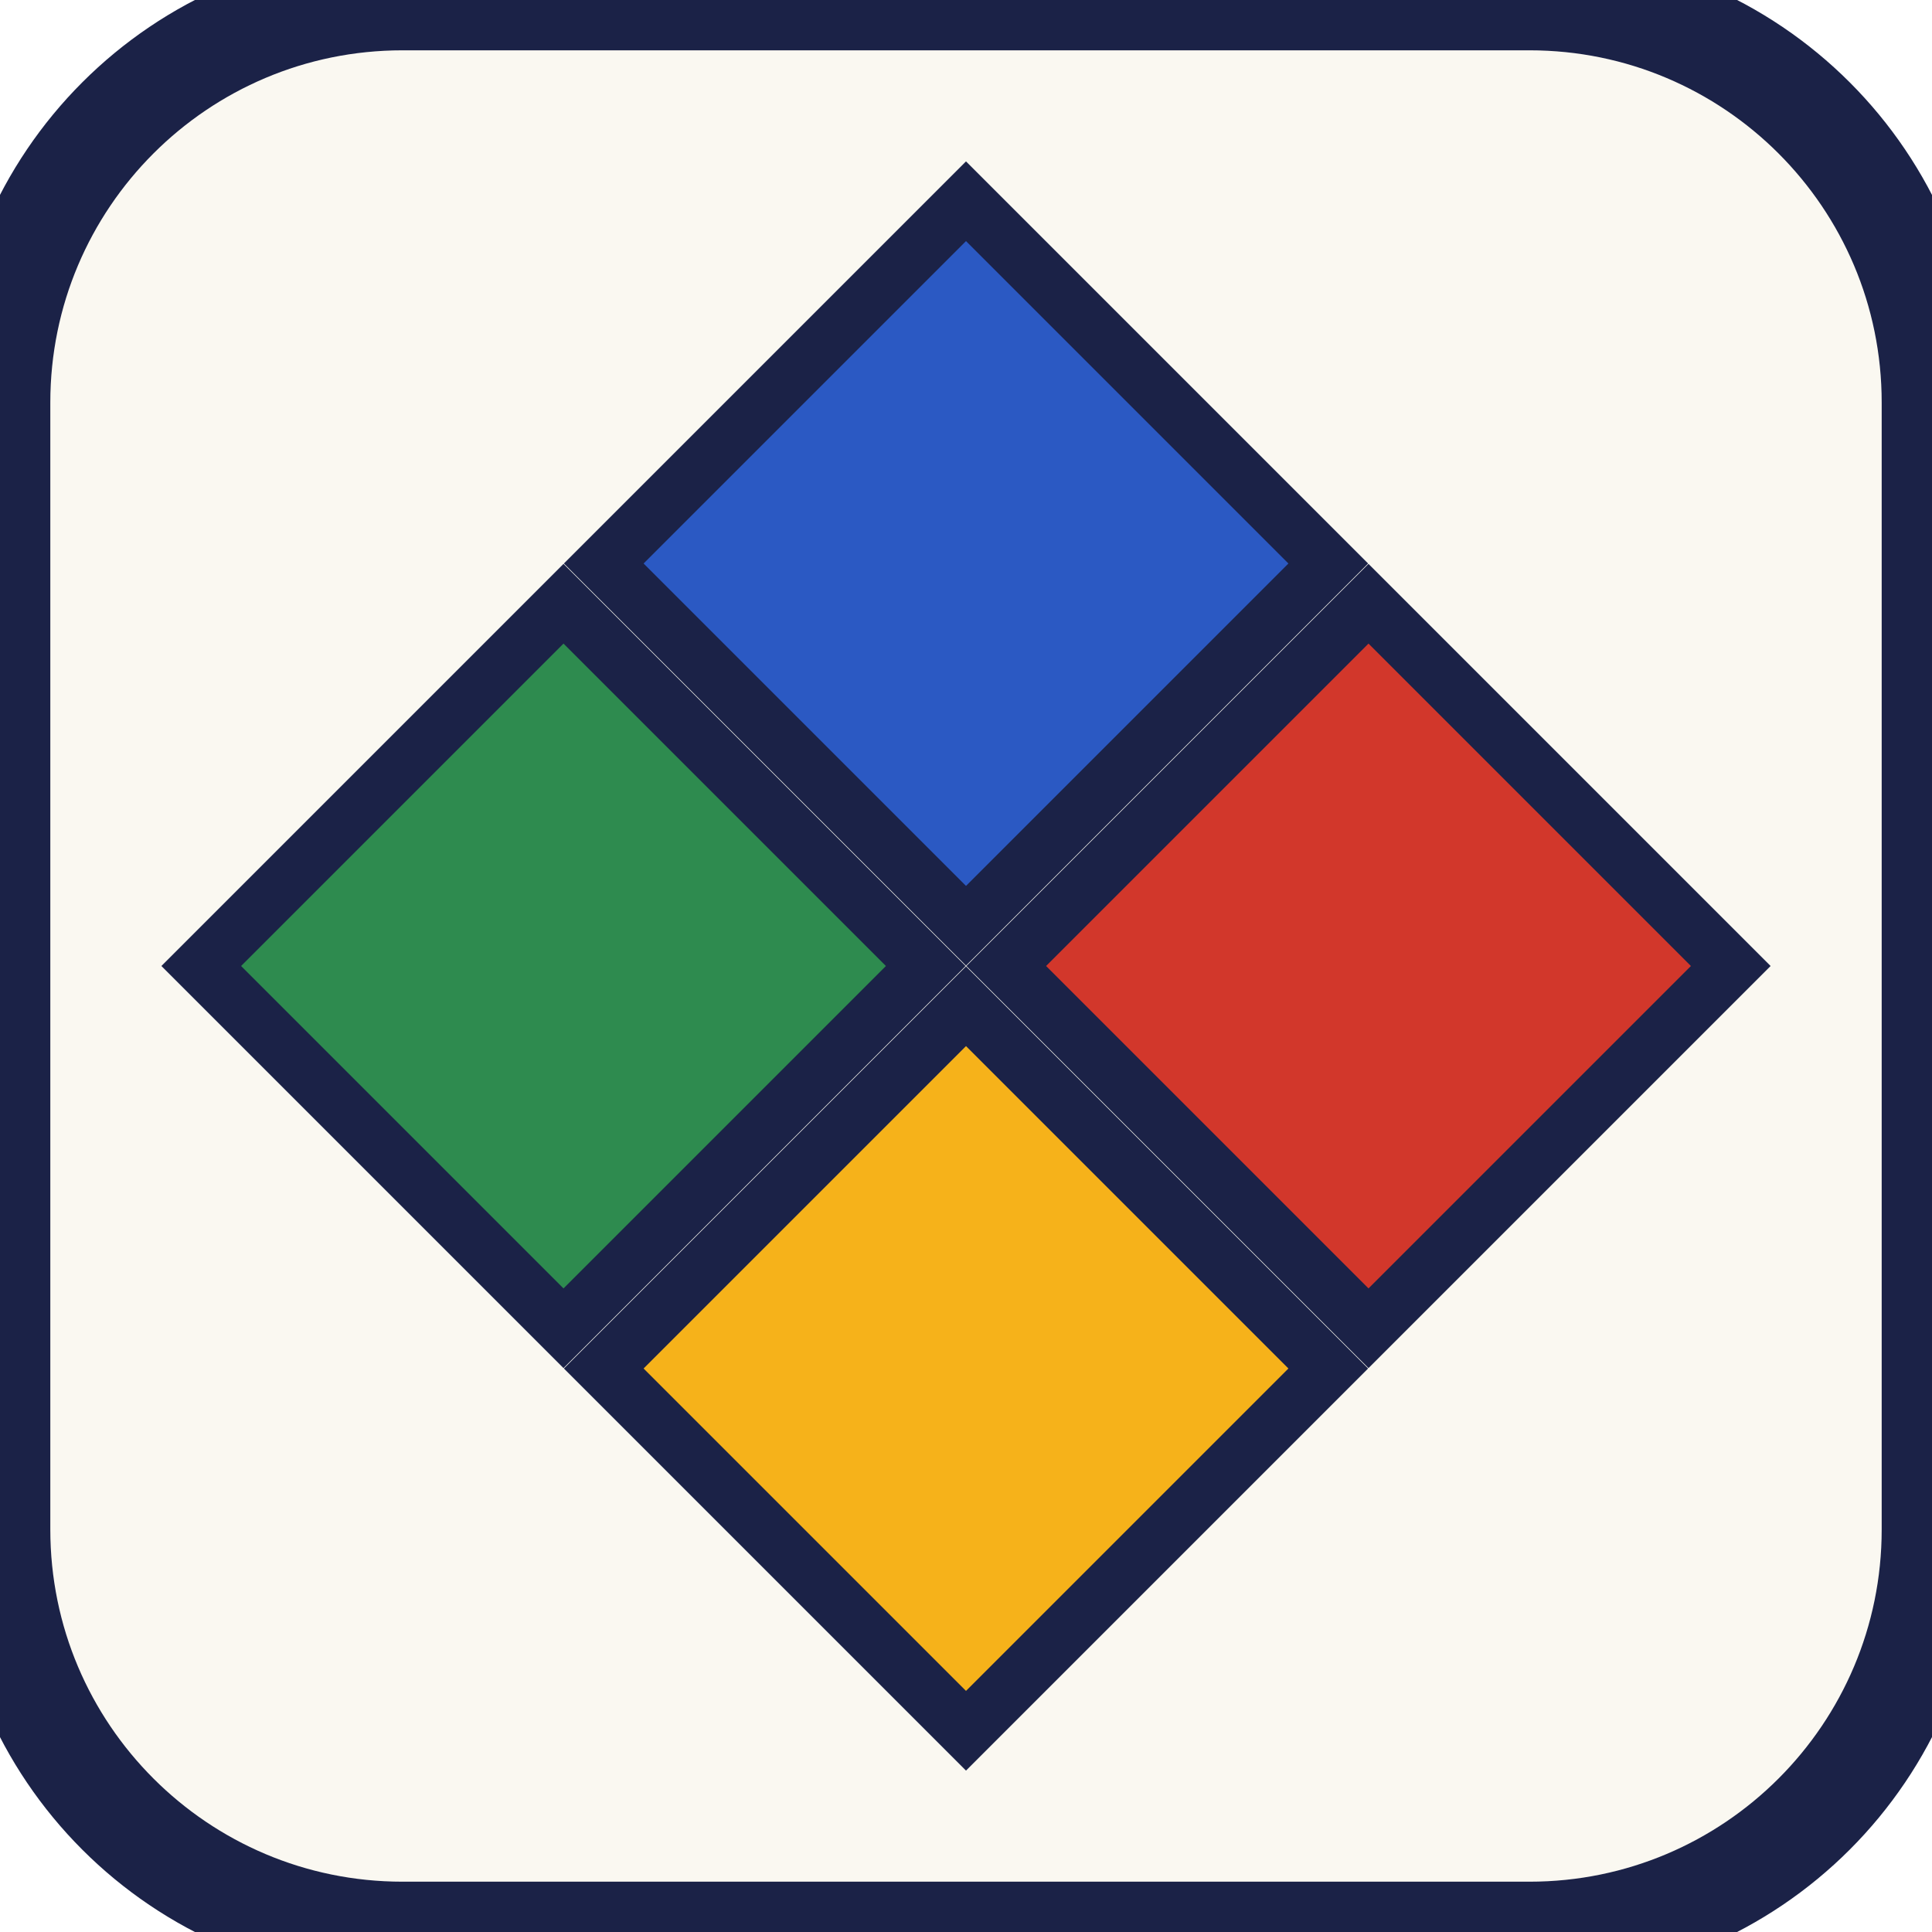
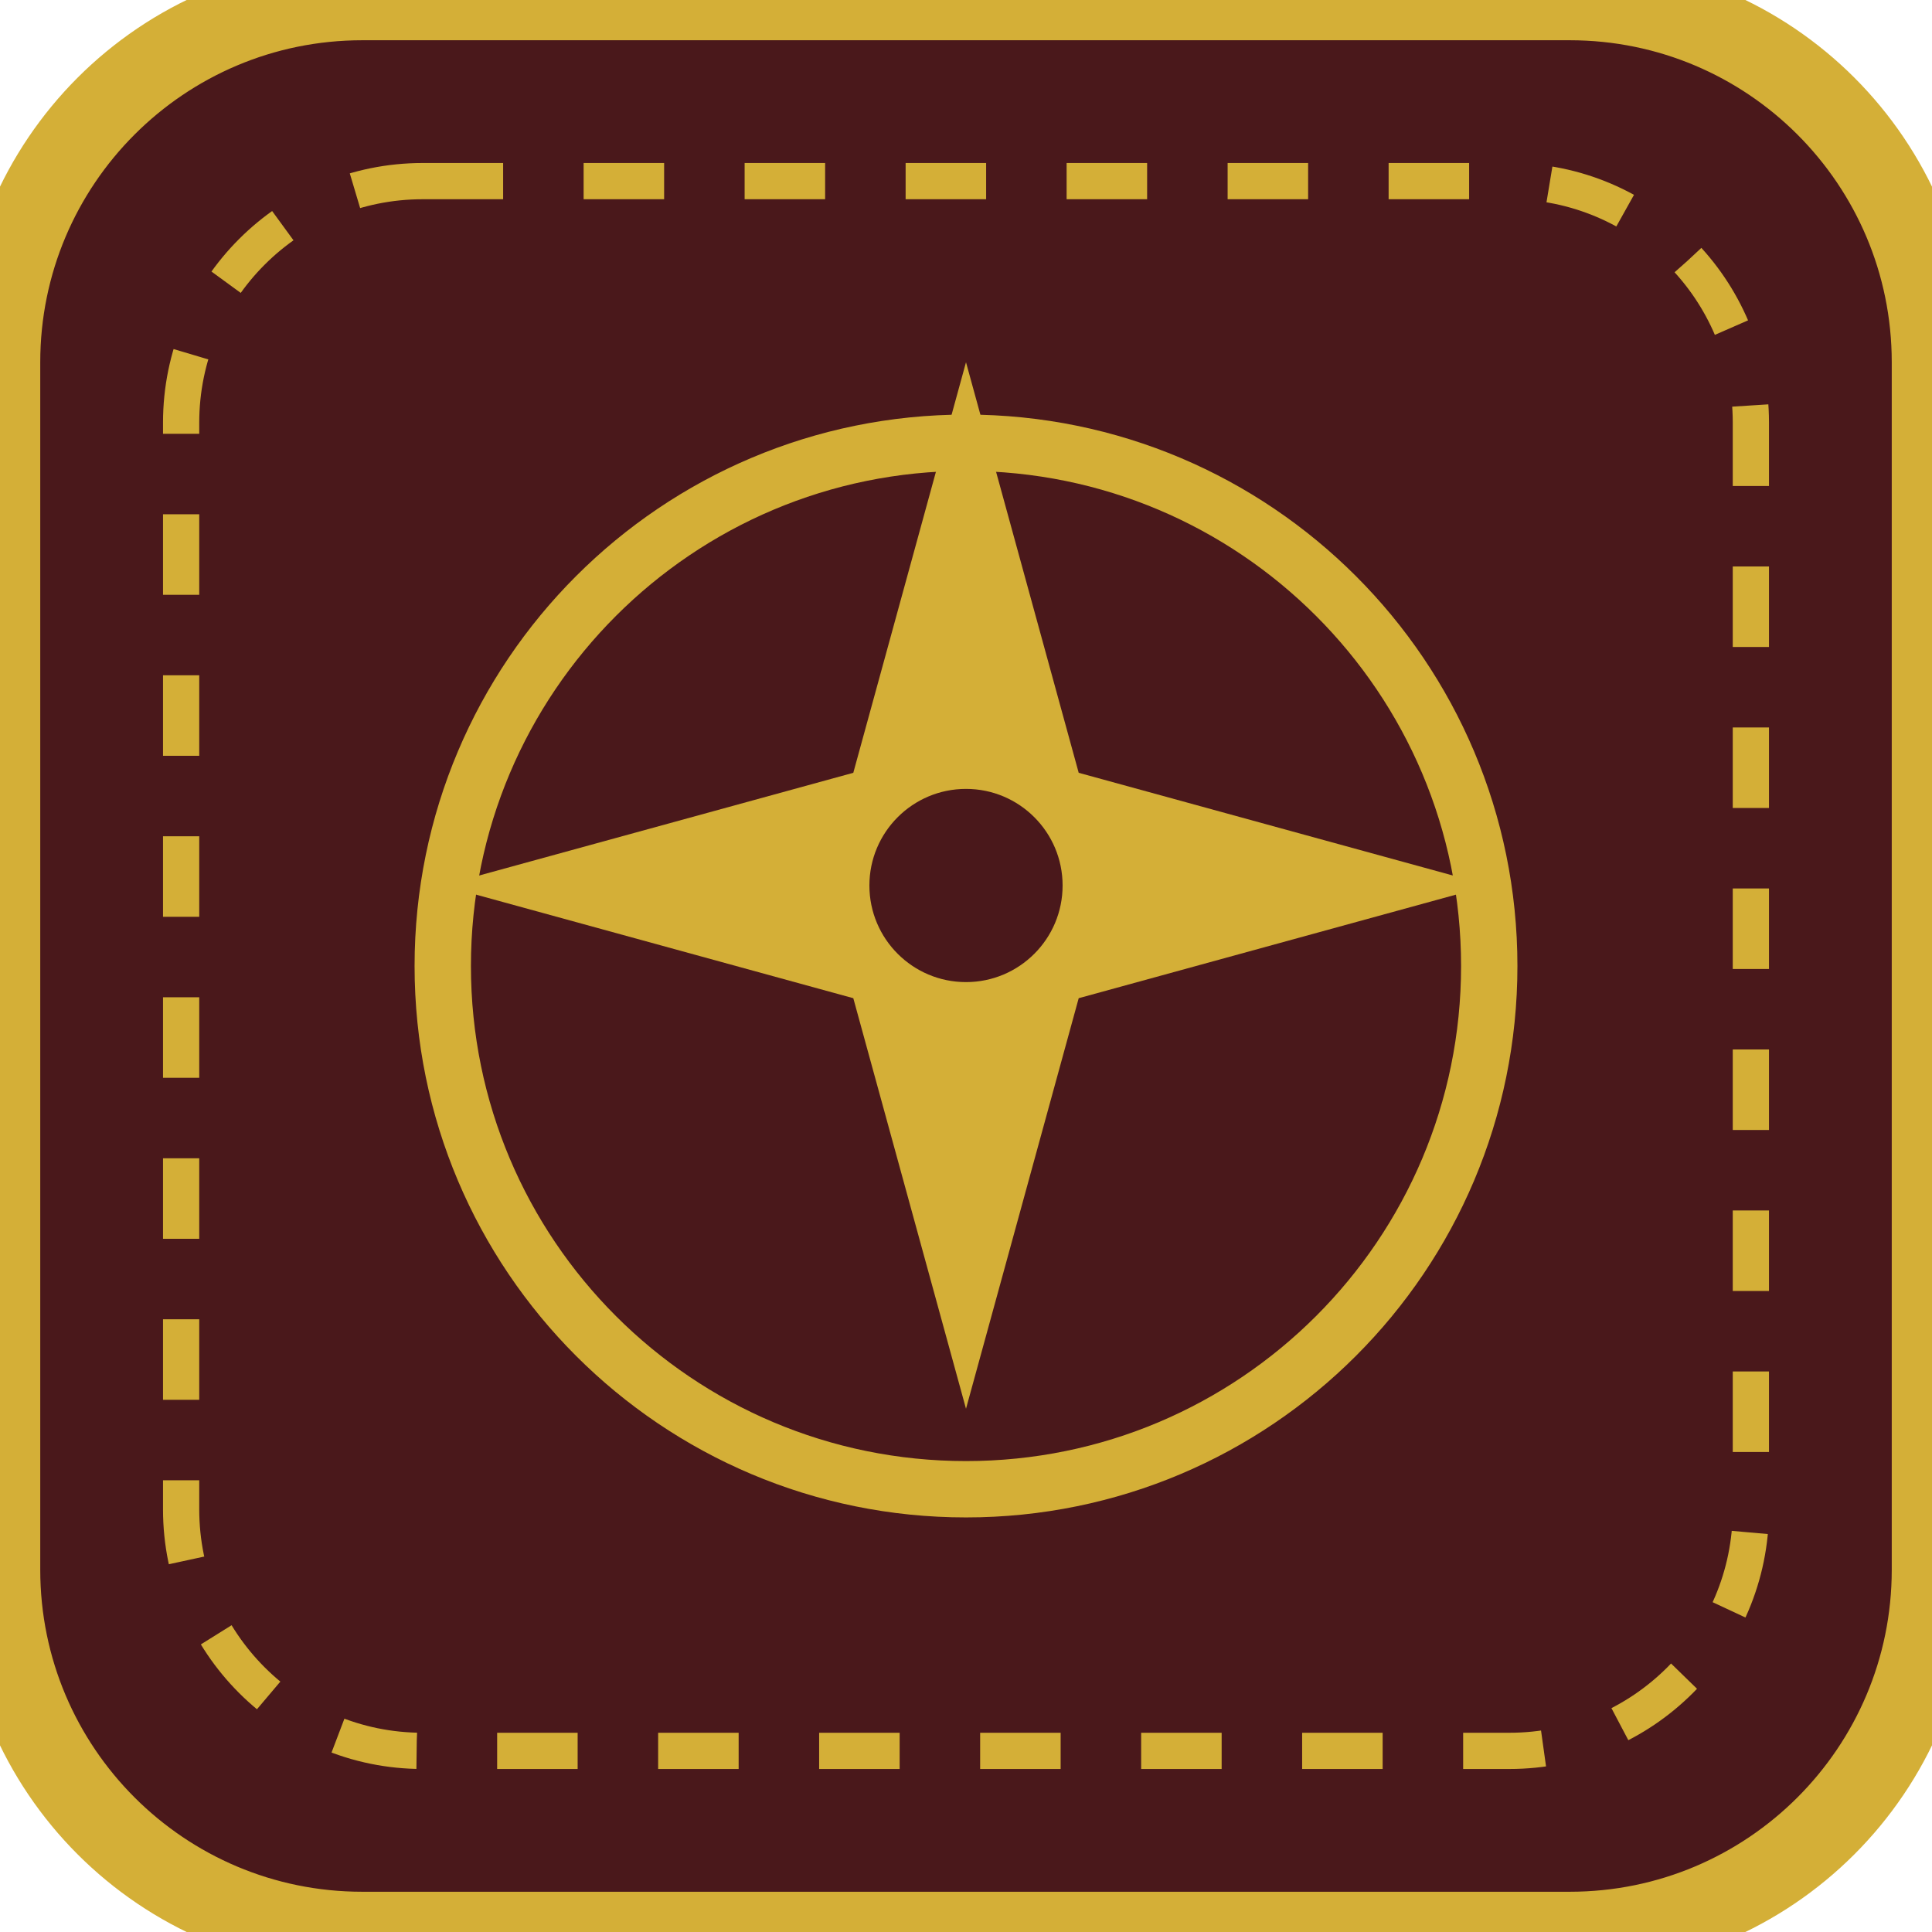
<svg xmlns="http://www.w3.org/2000/svg" viewBox="0 0 48 48" width="48" height="48">
-   <rect width="48" height="48" rx="10" fill="#FAF8F1" stroke="#1B2247" stroke-width="2.5" />
-   <g transform="translate(4, 4)">
-     <polygon points="20,1 29,10 20,19 11,10" fill="#2B59C3" stroke="#1B2247" stroke-width="1.4" />
-     <polygon points="39,20 30,29 21,20 30,11" fill="#D2372B" stroke="#1B2247" stroke-width="1.4" />
-     <polygon points="20,39 11,30 20,21 29,30" fill="#F6B21A" stroke="#1B2247" stroke-width="1.4" />
-     <polygon points="1,20 10,11 19,20 10,29" fill="#2E8B4F" stroke="#1B2247" stroke-width="1.4" />
-   </g>
+   <rect width="48" height="48" rx="9" fill="#4A181B" stroke="#D4AF37" stroke-width="2" />
+   <rect x="4.5" y="4.5" width="39" height="39" rx="6" fill="none" stroke="#D4AF37" stroke-width="0.9" stroke-dasharray="2 2" />
+   <circle cx="24" cy="24" r="13" fill="none" stroke="#D4AF37" stroke-width="1.4" />
+   <polygon points="24,9 26.8,19.2 37,22 26.8,24.8 24,35 21.2,24.8 11,22 21.2,19.2" fill="#D4AF37" />
+   <circle cx="24" cy="22" r="3" fill="#4A181B" stroke="#D4AF37" stroke-width="1.2" />
</svg>
